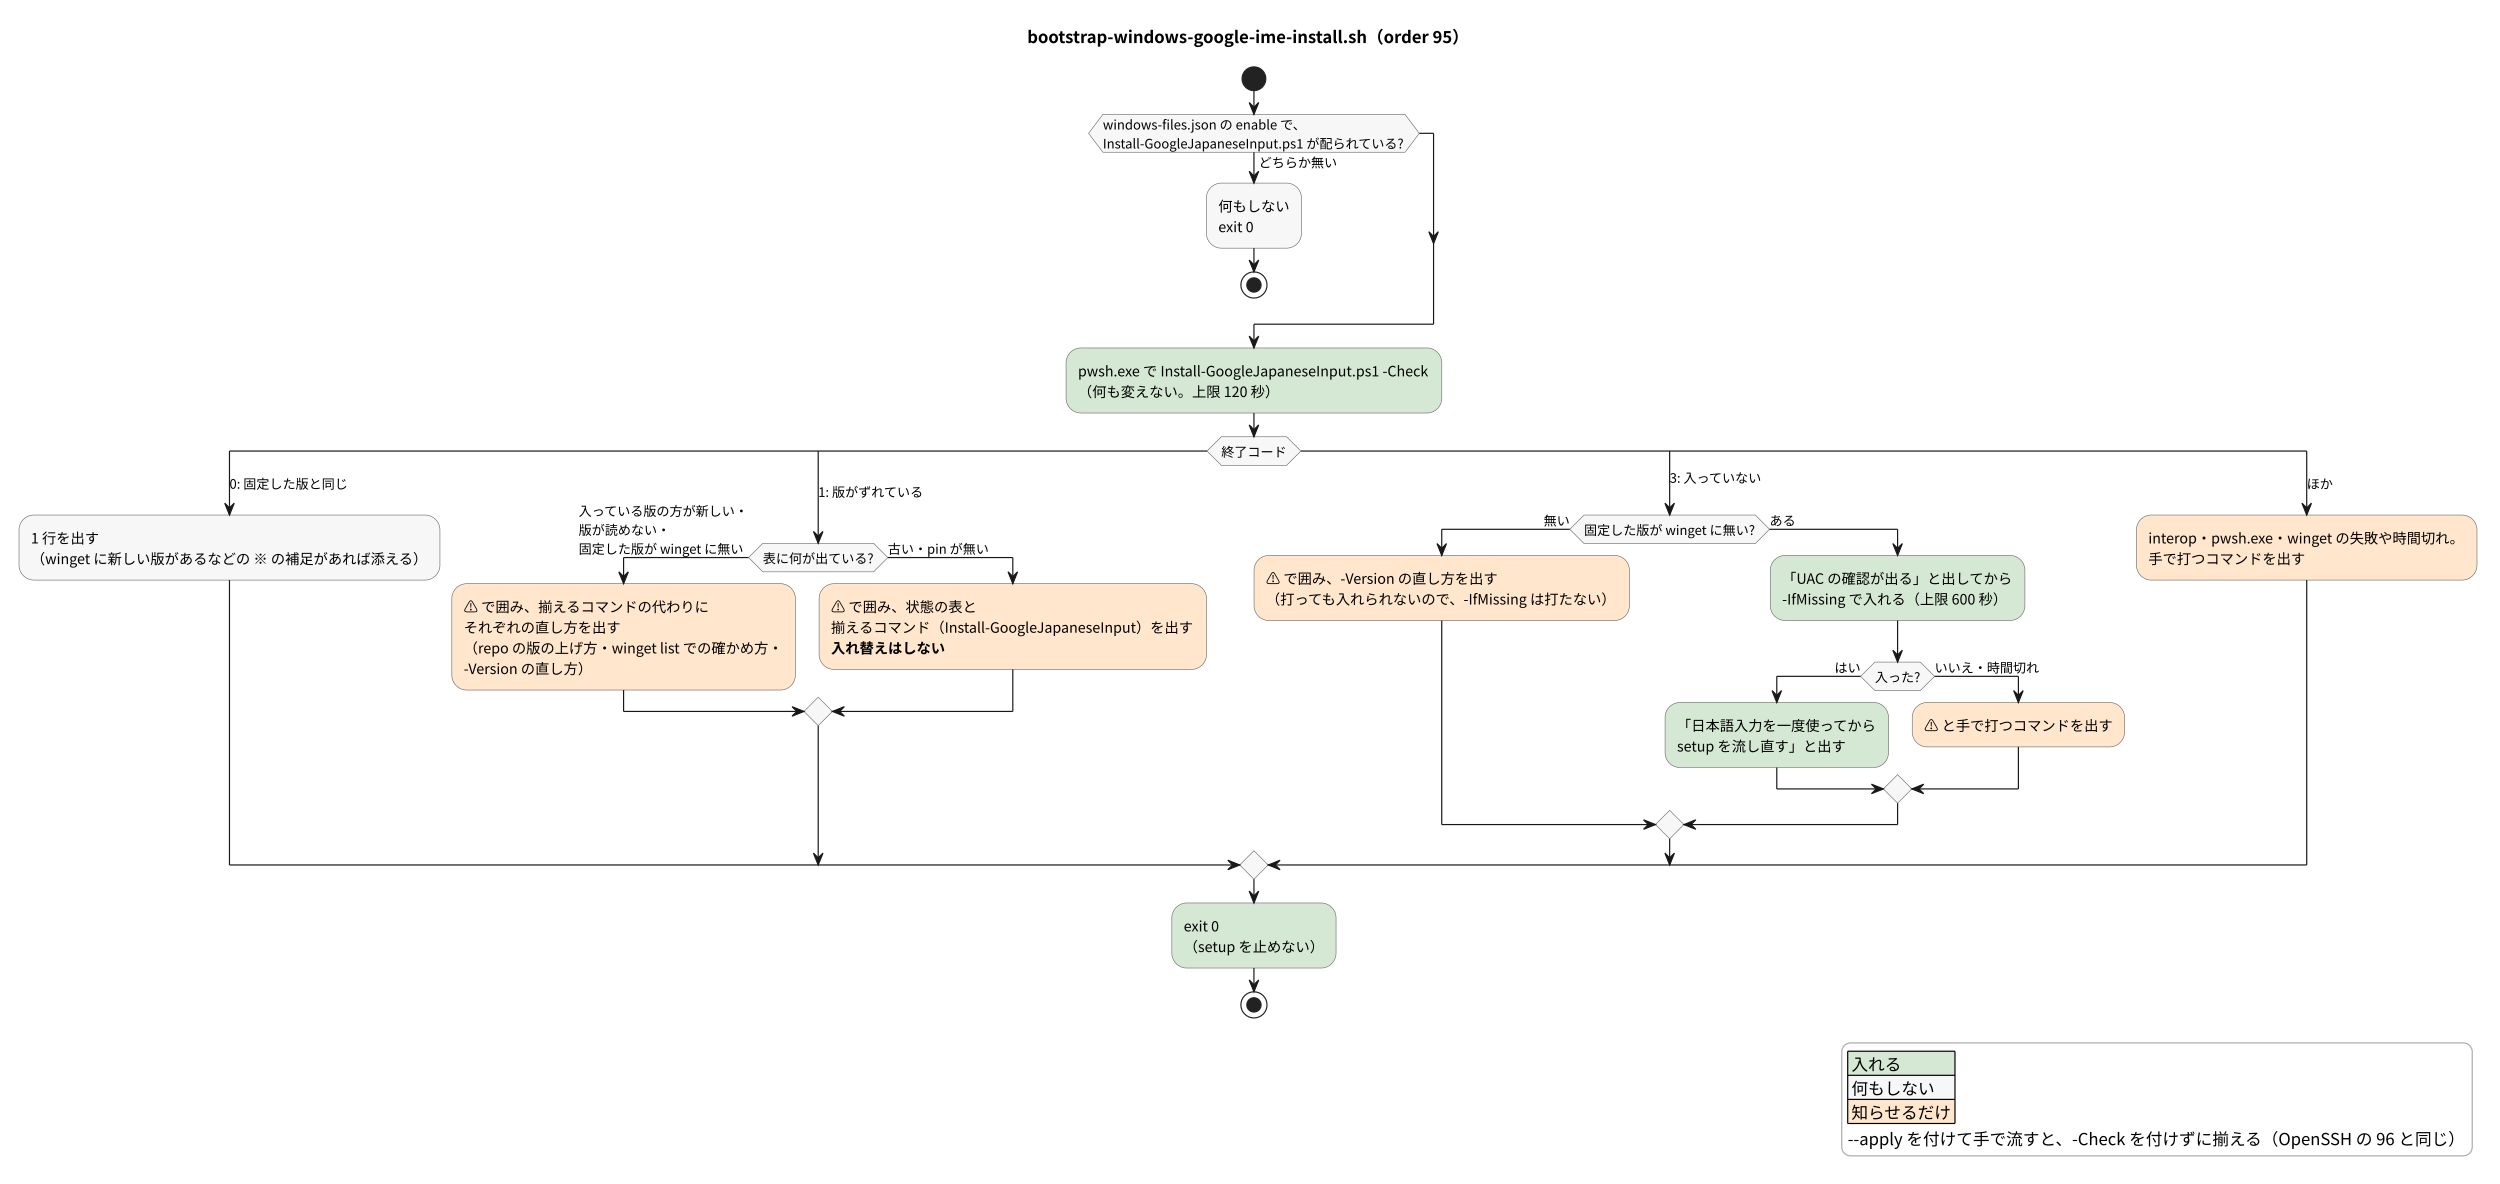
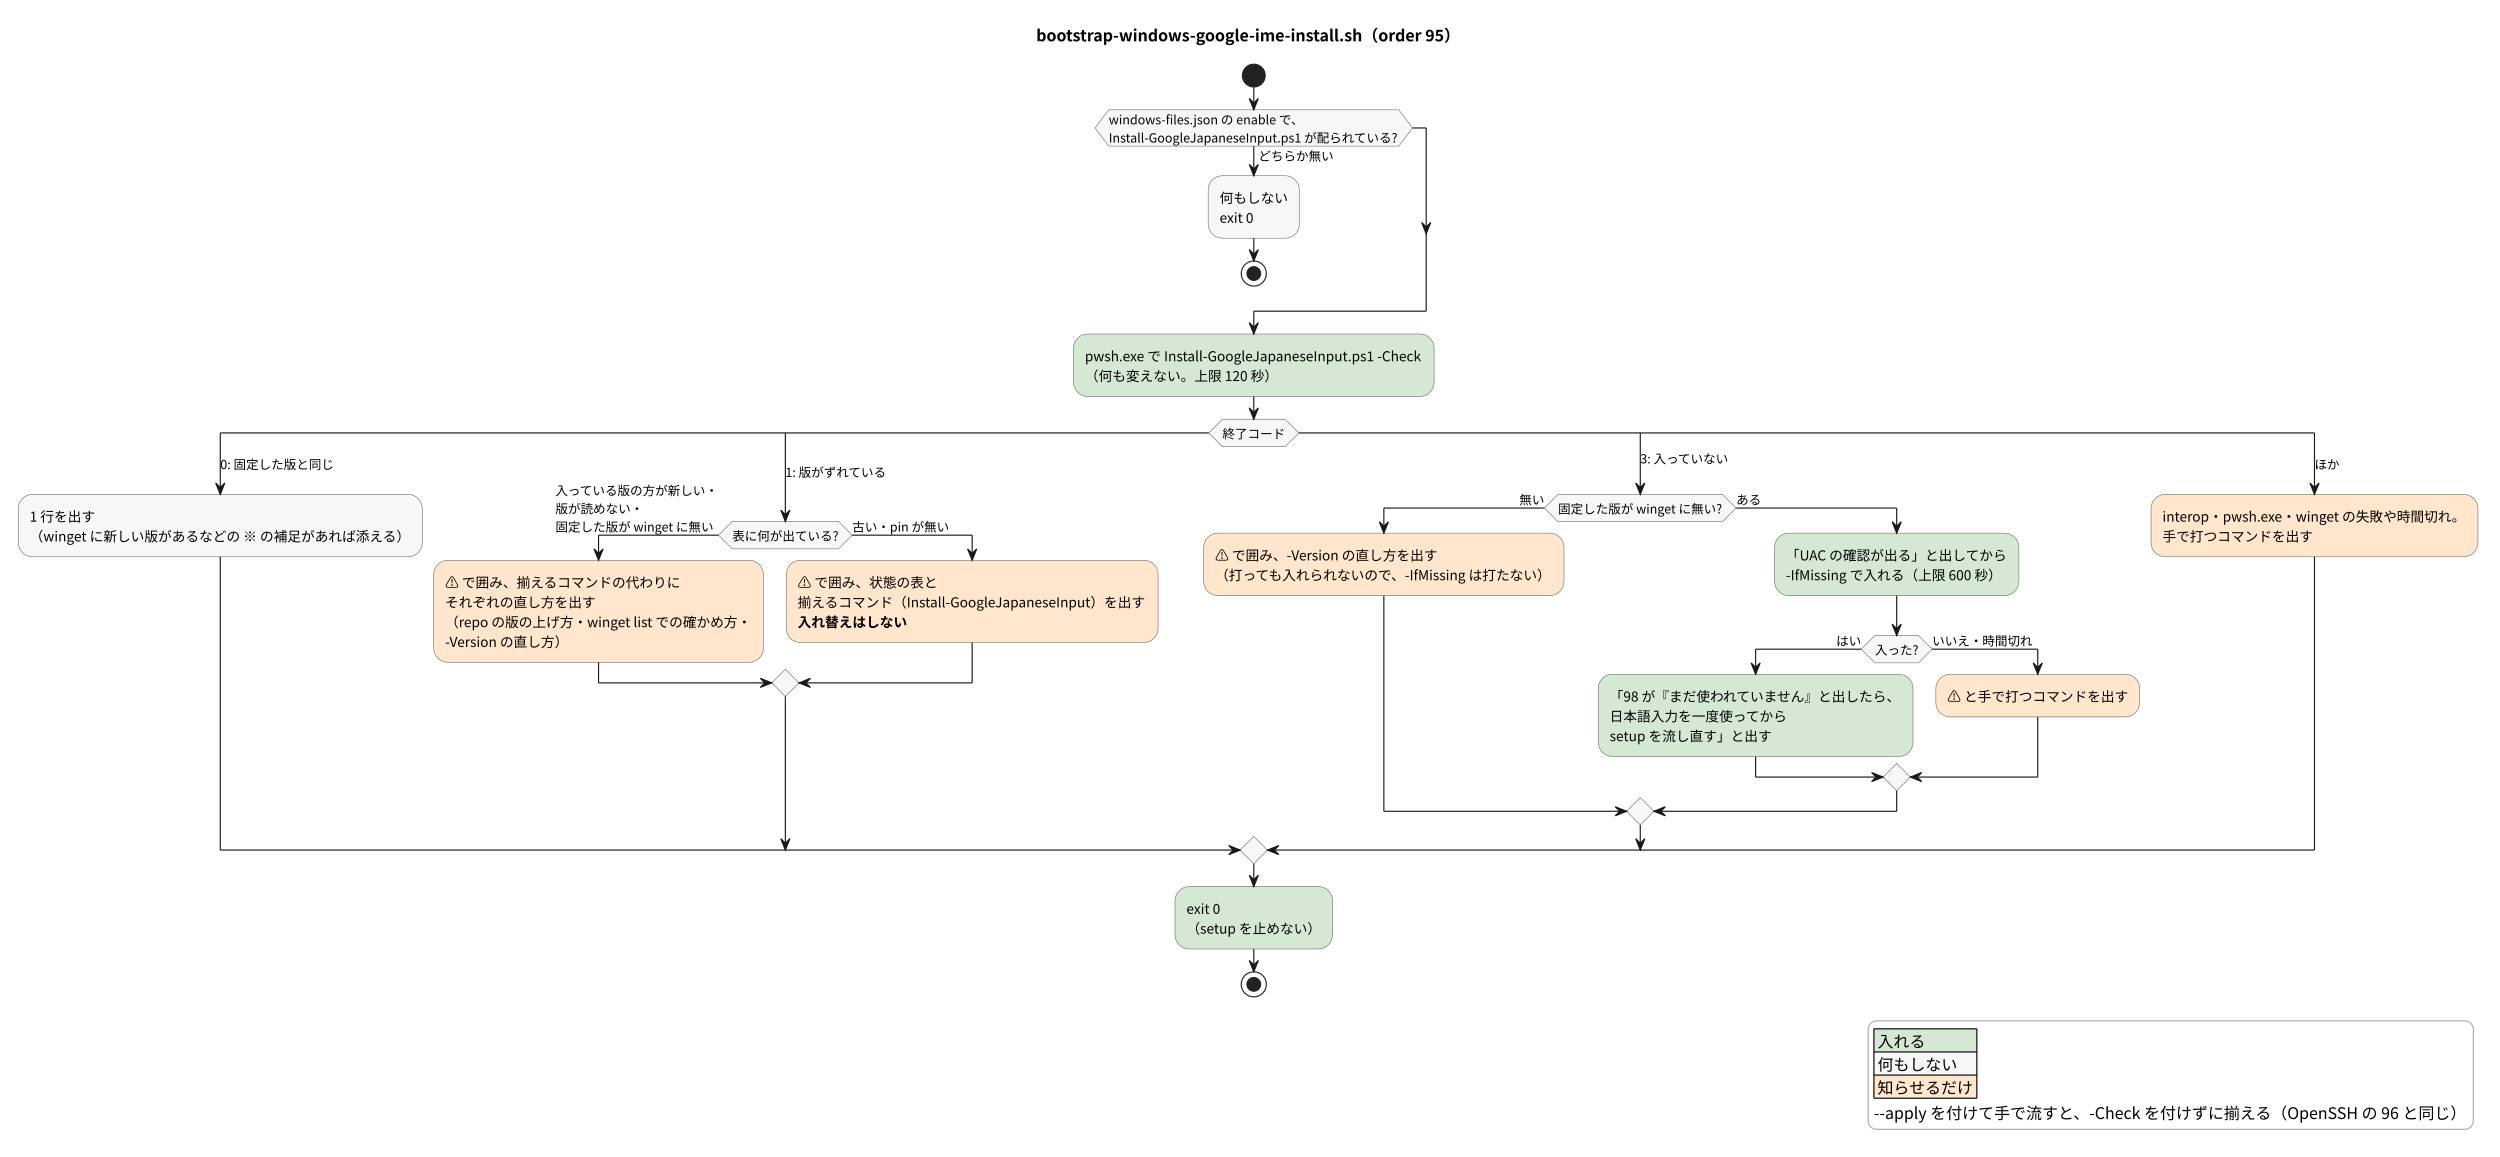
- <svg xmlns="http://www.w3.org/2000/svg" contentStyleType="text/css" data-diagram-type="ACTIVITY" height="996px" preserveAspectRatio="none" style="width:2104px;height:996px;background:#FFFFFF;" version="1.1" viewBox="0 0 2104 996" width="2104px" zoomAndPan="magnify">
+ <svg xmlns="http://www.w3.org/2000/svg" contentStyleType="text/css" data-diagram-type="ACTIVITY" height="1014px" preserveAspectRatio="none" style="width:2192px;height:1014px;background:#FFFFFF;" version="1.1" viewBox="0 0 2192 1014" width="2192px" zoomAndPan="magnify">
  <defs />
  <g>
    <g class="title" data-source-line="17">
-       <text fill="#000000" font-family="'Noto Sans CJK JP'" font-size="14" font-weight="700" lengthAdjust="spacing" textLength="373.56" x="864.536" y="36.24">bootstrap-windows-google-ime-install.sh（order 95）</text>
+       <text fill="#000000" font-family="'Noto Sans CJK JP'" font-size="14" font-weight="700" lengthAdjust="spacing" textLength="373.56" x="908.541" y="36.24">bootstrap-windows-google-ime-install.sh（order 95）</text>
    </g>
-     <ellipse cx="1055.317" cy="66.272" fill="#222222" rx="10" ry="10" style="stroke:#222222;stroke-width:1;" />
-     <rect fill="#F7F7F7" height="54.752" rx="12.5" ry="12.5" style="stroke:#666666;stroke-width:0.5;" width="80.001" x="1015.317" y="154.092" />
-     <text fill="#000000" font-family="'Noto Sans CJK JP'" font-size="12" lengthAdjust="spacing" textLength="60.001" x="1025.316" y="178.012">何もしない</text>
-     <text fill="#000000" font-family="'Noto Sans CJK JP'" font-size="12" lengthAdjust="spacing" textLength="29.796" x="1025.316" y="195.388">exit 0</text>
-     <ellipse cx="1055.317" cy="239.844" fill="none" rx="11" ry="11" style="stroke:#222222;stroke-width:1;" />
-     <ellipse cx="1055.317" cy="239.844" fill="#222222" rx="6" ry="6" style="stroke:#222222;stroke-width:1;" />
-     <polygon fill="#F7F7F7" points="928.147,96.272,1182.487,96.272,1194.487,112.2,1182.487,128.128,928.147,128.128,916.147,112.2,928.147,96.272" style="stroke:#666666;stroke-width:0.5;" />
-     <text fill="#000000" font-family="'Noto Sans CJK JP'" font-size="11" lengthAdjust="spacing" textLength="65.999" x="1059.317" y="140.888">どちらか無い</text>
-     <text fill="#000000" font-family="'Noto Sans CJK JP'" font-size="11" lengthAdjust="spacing" textLength="170.807" x="928.147" y="109.032">windows-files.json の enable で、</text>
-     <text fill="#000000" font-family="'Noto Sans CJK JP'" font-size="11" lengthAdjust="spacing" textLength="254.34" x="928.147" y="124.96">Install-GoogleJapaneseInput.ps1 が配られている?</text>
-     <rect fill="#D5E8D4" height="54.752" rx="12.5" ry="12.5" style="stroke:#666666;stroke-width:0.5;" width="316.222" x="897.206" y="292.844" />
-     <text fill="#000000" font-family="'Noto Sans CJK JP'" font-size="12" lengthAdjust="spacing" textLength="296.222" x="907.206" y="316.764">pwsh.exe で Install-GoogleJapaneseInput.ps1 -Check</text>
-     <text fill="#000000" font-family="'Noto Sans CJK JP'" font-size="12" lengthAdjust="spacing" textLength="169.357" x="907.206" y="334.14">（何も変えない。上限 120 秒）</text>
-     <polygon fill="#F7F7F7" points="1027.817,367.596,1082.816,367.596,1094.816,379.596,1082.816,391.596,1027.817,391.596,1015.817,379.596,1027.817,367.596" style="stroke:#666666;stroke-width:0.5;" />
-     <text fill="#000000" font-family="'Noto Sans CJK JP'" font-size="11" lengthAdjust="spacing" textLength="55" x="1027.817" y="384.392">終了コード</text>
+     <ellipse cx="1099.321" cy="66.272" fill="#222222" rx="10" ry="10" style="stroke:#222222;stroke-width:1;" />
+     <rect fill="#F7F7F7" height="54.752" rx="12.5" ry="12.5" style="stroke:#666666;stroke-width:0.5;" width="80.001" x="1059.321" y="154.092" />
+     <text fill="#000000" font-family="'Noto Sans CJK JP'" font-size="12" lengthAdjust="spacing" textLength="60.001" x="1069.321" y="178.012">何もしない</text>
+     <text fill="#000000" font-family="'Noto Sans CJK JP'" font-size="12" lengthAdjust="spacing" textLength="29.796" x="1069.321" y="195.388">exit 0</text>
+     <ellipse cx="1099.321" cy="239.844" fill="none" rx="11" ry="11" style="stroke:#222222;stroke-width:1;" />
+     <ellipse cx="1099.321" cy="239.844" fill="#222222" rx="6" ry="6" style="stroke:#222222;stroke-width:1;" />
+     <polygon fill="#F7F7F7" points="972.151,96.272,1226.491,96.272,1238.491,112.2,1226.491,128.128,972.151,128.128,960.151,112.2,972.151,96.272" style="stroke:#666666;stroke-width:0.5;" />
+     <text fill="#000000" font-family="'Noto Sans CJK JP'" font-size="11" lengthAdjust="spacing" textLength="65.999" x="1103.321" y="140.888">どちらか無い</text>
+     <text fill="#000000" font-family="'Noto Sans CJK JP'" font-size="11" lengthAdjust="spacing" textLength="170.807" x="972.151" y="109.032">windows-files.json の enable で、</text>
+     <text fill="#000000" font-family="'Noto Sans CJK JP'" font-size="11" lengthAdjust="spacing" textLength="254.34" x="972.151" y="124.96">Install-GoogleJapaneseInput.ps1 が配られている?</text>
+     <rect fill="#D5E8D4" height="54.752" rx="12.5" ry="12.5" style="stroke:#666666;stroke-width:0.5;" width="316.222" x="941.21" y="292.844" />
+     <text fill="#000000" font-family="'Noto Sans CJK JP'" font-size="12" lengthAdjust="spacing" textLength="296.222" x="951.21" y="316.764">pwsh.exe で Install-GoogleJapaneseInput.ps1 -Check</text>
+     <text fill="#000000" font-family="'Noto Sans CJK JP'" font-size="12" lengthAdjust="spacing" textLength="169.357" x="951.21" y="334.14">（何も変えない。上限 120 秒）</text>
+     <polygon fill="#F7F7F7" points="1071.821,367.596,1126.821,367.596,1138.821,379.596,1126.821,391.596,1071.821,391.596,1059.821,379.596,1071.821,367.596" style="stroke:#666666;stroke-width:0.5;" />
+     <text fill="#000000" font-family="'Noto Sans CJK JP'" font-size="11" lengthAdjust="spacing" textLength="55" x="1071.821" y="384.392">終了コード</text>
    <rect fill="#F7F7F7" height="54.752" rx="12.5" ry="12.5" style="stroke:#666666;stroke-width:0.5;" width="354.25" x="16" y="433.452" />
    <text fill="#000000" font-family="'Noto Sans CJK JP'" font-size="12" lengthAdjust="spacing" textLength="57.348" x="26" y="457.372">1 行を出す</text>
    <text fill="#000000" font-family="'Noto Sans CJK JP'" font-size="12" lengthAdjust="spacing" textLength="334.25" x="26" y="474.748">（winget に新しい版があるなどの ※ の補足があれば添える）</text>
    <polygon fill="#F7F7F7" points="641.989,457.236,735.202,457.236,747.202,469.236,735.202,481.236,641.989,481.236,629.989,469.236,641.989,457.236" style="stroke:#666666;stroke-width:0.5;" />
    <text fill="#000000" font-family="'Noto Sans CJK JP'" font-size="11" lengthAdjust="spacing" textLength="93.213" x="641.989" y="474.031">表に何が出ている?</text>
    <text fill="#000000" font-family="'Noto Sans CJK JP'" font-size="11" lengthAdjust="spacing" textLength="142.999" x="486.99" y="434.212">入っている版の方が新しい・</text>
    <text fill="#000000" font-family="'Noto Sans CJK JP'" font-size="11" lengthAdjust="spacing" textLength="76.999" x="486.99" y="450.14">版が読めない・</text>
    <text fill="#000000" font-family="'Noto Sans CJK JP'" font-size="11" lengthAdjust="spacing" textLength="138.929" x="486.99" y="466.067">固定した版が winget に無い</text>
    <text fill="#000000" font-family="'Noto Sans CJK JP'" font-size="11" lengthAdjust="spacing" textLength="85.018" x="747.202" y="466.067">古い・pin が無い</text>
    <rect fill="#FFE6CC" height="89.504" rx="12.5" ry="12.5" style="stroke:#666666;stroke-width:0.5;" width="289.114" x="380.25" y="491.236" />
    <text fill="#000000" font-family="'Noto Sans CJK JP'" font-size="12" lengthAdjust="spacing" textLength="206.69" x="390.25" y="515.156">⚠ で囲み、揃えるコマンドの代わりに</text>
    <text fill="#000000" font-family="'Noto Sans CJK JP'" font-size="12" lengthAdjust="spacing" textLength="132.001" x="390.25" y="532.532">それぞれの直し方を出す</text>
    <text fill="#000000" font-family="'Noto Sans CJK JP'" font-size="12" lengthAdjust="spacing" textLength="269.114" x="390.25" y="549.908">（repo の版の上げ方・winget list での確かめ方・</text>
    <text fill="#000000" font-family="'Noto Sans CJK JP'" font-size="12" lengthAdjust="spacing" textLength="108.565" x="390.25" y="567.284">-Version の直し方）</text>
    <rect fill="#FFE6CC" height="72.128" rx="12.5" ry="12.5" style="stroke:#666666;stroke-width:0.5;" width="326.038" x="689.365" y="491.236" />
    <text fill="#000000" font-family="'Noto Sans CJK JP'" font-size="12" lengthAdjust="spacing" textLength="122.689" x="699.365" y="515.156">⚠ で囲み、状態の表と</text>
    <text fill="#000000" font-family="'Noto Sans CJK JP'" font-size="12" lengthAdjust="spacing" textLength="306.038" x="699.365" y="532.532">揃えるコマンド（Install-GoogleJapaneseInput）を出す</text>
    <text fill="#000000" font-family="'Noto Sans CJK JP'" font-size="12" font-weight="700" lengthAdjust="spacing" textLength="96.001" x="699.365" y="549.908">入れ替えはしない</text>
    <polygon fill="#F7F7F7" points="688.596,586.74,700.596,598.74,688.596,610.74,676.596,598.74,688.596,586.74" style="stroke:#666666;stroke-width:0.5;" />
-     <polygon fill="#F7F7F7" points="1333.119,433.452,1477.262,433.452,1489.262,445.452,1477.262,457.452,1333.119,457.452,1321.119,445.452,1333.119,433.452" style="stroke:#666666;stroke-width:0.5;" />
-     <text fill="#000000" font-family="'Noto Sans CJK JP'" font-size="11" lengthAdjust="spacing" textLength="144.143" x="1333.119" y="450.248">固定した版が winget に無い?</text>
-     <text fill="#000000" font-family="'Noto Sans CJK JP'" font-size="11" lengthAdjust="spacing" textLength="22" x="1299.119" y="442.284">無い</text>
-     <text fill="#000000" font-family="'Noto Sans CJK JP'" font-size="11" lengthAdjust="spacing" textLength="22" x="1489.262" y="442.284">ある</text>
+     <polygon fill="#F7F7F7" points="1366.122,433.452,1510.265,433.452,1522.265,445.452,1510.265,457.452,1366.122,457.452,1354.122,445.452,1366.122,433.452" style="stroke:#666666;stroke-width:0.5;" />
+     <text fill="#000000" font-family="'Noto Sans CJK JP'" font-size="11" lengthAdjust="spacing" textLength="144.143" x="1366.122" y="450.248">固定した版が winget に無い?</text>
+     <text fill="#000000" font-family="'Noto Sans CJK JP'" font-size="11" lengthAdjust="spacing" textLength="22" x="1332.122" y="442.284">無い</text>
+     <text fill="#000000" font-family="'Noto Sans CJK JP'" font-size="11" lengthAdjust="spacing" textLength="22" x="1522.265" y="442.284">ある</text>
    <rect fill="#FFE6CC" height="54.752" rx="12.5" ry="12.5" style="stroke:#666666;stroke-width:0.5;" width="315.934" x="1055.403" y="467.452" />
    <text fill="#000000" font-family="'Noto Sans CJK JP'" font-size="12" lengthAdjust="spacing" textLength="195.254" x="1065.403" y="491.372">⚠ で囲み、-Version の直し方を出す</text>
    <text fill="#000000" font-family="'Noto Sans CJK JP'" font-size="12" lengthAdjust="spacing" textLength="295.934" x="1065.403" y="508.748">（打っても入れられないので、-IfMissing は打たない）</text>
-     <rect fill="#D5E8D4" height="54.752" rx="12.5" ry="12.5" style="stroke:#666666;stroke-width:0.5;" width="214.293" x="1489.863" y="467.452" />
-     <text fill="#000000" font-family="'Noto Sans CJK JP'" font-size="12" lengthAdjust="spacing" textLength="194.293" x="1499.863" y="491.372">「UAC の確認が出る」と出してから</text>
-     <text fill="#000000" font-family="'Noto Sans CJK JP'" font-size="12" lengthAdjust="spacing" textLength="189.289" x="1499.863" y="508.748">-IfMissing で入れる（上限 600 秒）</text>
-     <polygon fill="#F7F7F7" points="1577.903,557.204,1616.117,557.204,1628.117,569.204,1616.117,581.204,1577.903,581.204,1565.903,569.204,1577.903,557.204" style="stroke:#666666;stroke-width:0.5;" />
-     <text fill="#000000" font-family="'Noto Sans CJK JP'" font-size="11" lengthAdjust="spacing" textLength="38.214" x="1577.903" y="574">入った?</text>
-     <text fill="#000000" font-family="'Noto Sans CJK JP'" font-size="11" lengthAdjust="spacing" textLength="22" x="1543.903" y="566.036">はい</text>
-     <text fill="#000000" font-family="'Noto Sans CJK JP'" font-size="11" lengthAdjust="spacing" textLength="87.999" x="1628.117" y="566.036">いいえ・時間切れ</text>
-     <rect fill="#D5E8D4" height="54.752" rx="12.5" ry="12.5" style="stroke:#666666;stroke-width:0.5;" width="188.001" x="1401.337" y="591.204" />
-     <text fill="#000000" font-family="'Noto Sans CJK JP'" font-size="12" lengthAdjust="spacing" textLength="168.001" x="1411.337" y="615.124">「日本語入力を一度使ってから</text>
-     <text fill="#000000" font-family="'Noto Sans CJK JP'" font-size="12" lengthAdjust="spacing" textLength="142.201" x="1411.337" y="632.5">setup を流し直す」と出す</text>
-     <rect fill="#FFE6CC" height="37.376" rx="12.5" ry="12.5" style="stroke:#666666;stroke-width:0.5;" width="178.689" x="1609.338" y="591.204" />
-     <text fill="#000000" font-family="'Noto Sans CJK JP'" font-size="12" lengthAdjust="spacing" textLength="158.689" x="1619.338" y="615.124">⚠ と手で打つコマンドを出す</text>
-     <polygon fill="#F7F7F7" points="1597.01,651.956,1609.01,663.956,1597.01,675.956,1585.01,663.956,1597.01,651.956" style="stroke:#666666;stroke-width:0.5;" />
-     <polygon fill="#F7F7F7" points="1405.19,681.956,1417.19,693.956,1405.19,705.956,1393.19,693.956,1405.19,681.956" style="stroke:#666666;stroke-width:0.5;" />
-     <rect fill="#FFE6CC" height="54.752" rx="12.5" ry="12.5" style="stroke:#666666;stroke-width:0.5;" width="286.606" x="1798.027" y="433.452" />
-     <text fill="#000000" font-family="'Noto Sans CJK JP'" font-size="12" lengthAdjust="spacing" textLength="266.606" x="1808.027" y="457.372">interop・pwsh.exe・winget の失敗や時間切れ。</text>
-     <text fill="#000000" font-family="'Noto Sans CJK JP'" font-size="12" lengthAdjust="spacing" textLength="132.001" x="1808.027" y="474.748">手で打つコマンドを出す</text>
-     <polygon fill="#F7F7F7" points="1055.317,715.956,1055.317,715.956,1067.317,727.956,1055.317,739.956,1055.317,739.956,1043.317,727.956,1055.317,715.956" style="stroke:#666666;stroke-width:0.5;" />
-     <rect fill="#D5E8D4" height="54.752" rx="12.5" ry="12.5" style="stroke:#666666;stroke-width:0.5;" width="138.201" x="986.216" y="759.956" />
-     <text fill="#000000" font-family="'Noto Sans CJK JP'" font-size="12" lengthAdjust="spacing" textLength="29.796" x="996.216" y="783.876">exit 0</text>
-     <text fill="#000000" font-family="'Noto Sans CJK JP'" font-size="12" lengthAdjust="spacing" textLength="118.201" x="996.216" y="801.253">（setup を止めない）</text>
-     <ellipse cx="1055.317" cy="845.709" fill="none" rx="11" ry="11" style="stroke:#222222;stroke-width:1;" />
-     <ellipse cx="1055.317" cy="845.709" fill="#222222" rx="6" ry="6" style="stroke:#222222;stroke-width:1;" />
-     <line style="stroke:#181818;stroke-width:1;" x1="1055.317" x2="1055.317" y1="208.844" y2="228.844" />
-     <polygon fill="#181818" points="1051.317,218.844,1055.317,228.844,1059.317,218.844,1055.317,222.844" style="stroke:#181818;stroke-width:1;" />
-     <line style="stroke:#181818;stroke-width:1;" x1="1055.317" x2="1055.317" y1="128.128" y2="154.092" />
-     <polygon fill="#181818" points="1051.317,144.092,1055.317,154.092,1059.317,144.092,1055.317,148.092" style="stroke:#181818;stroke-width:1;" />
-     <line style="stroke:#181818;stroke-width:1;" x1="1194.487" x2="1206.487" y1="112.2" y2="112.2" />
-     <polygon fill="#181818" points="1202.487,195.004,1206.487,205.004,1210.487,195.004,1206.487,199.004" style="stroke:#181818;stroke-width:1;" />
-     <line style="stroke:#181818;stroke-width:1;" x1="1206.487" x2="1206.487" y1="112.2" y2="272.844" />
-     <line style="stroke:#181818;stroke-width:1;" x1="1206.487" x2="1055.317" y1="272.844" y2="272.844" />
-     <line style="stroke:#181818;stroke-width:1;" x1="1055.317" x2="1055.317" y1="272.844" y2="292.844" />
-     <polygon fill="#181818" points="1051.317,282.844,1055.317,292.844,1059.317,282.844,1055.317,286.844" style="stroke:#181818;stroke-width:1;" />
-     <line style="stroke:#181818;stroke-width:1;" x1="1055.317" x2="1055.317" y1="76.272" y2="96.272" />
-     <polygon fill="#181818" points="1051.317,86.272,1055.317,96.272,1059.317,86.272,1055.317,90.272" style="stroke:#181818;stroke-width:1;" />
+     <rect fill="#D5E8D4" height="54.752" rx="12.5" ry="12.5" style="stroke:#666666;stroke-width:0.5;" width="214.293" x="1555.87" y="467.452" />
+     <text fill="#000000" font-family="'Noto Sans CJK JP'" font-size="12" lengthAdjust="spacing" textLength="194.293" x="1565.87" y="491.372">「UAC の確認が出る」と出してから</text>
+     <text fill="#000000" font-family="'Noto Sans CJK JP'" font-size="12" lengthAdjust="spacing" textLength="189.289" x="1565.87" y="508.748">-IfMissing で入れる（上限 600 秒）</text>
+     <polygon fill="#F7F7F7" points="1643.91,557.204,1682.124,557.204,1694.124,569.204,1682.124,581.204,1643.91,581.204,1631.91,569.204,1643.91,557.204" style="stroke:#666666;stroke-width:0.5;" />
+     <text fill="#000000" font-family="'Noto Sans CJK JP'" font-size="11" lengthAdjust="spacing" textLength="38.214" x="1643.91" y="574">入った?</text>
+     <text fill="#000000" font-family="'Noto Sans CJK JP'" font-size="11" lengthAdjust="spacing" textLength="22" x="1609.91" y="566.036">はい</text>
+     <text fill="#000000" font-family="'Noto Sans CJK JP'" font-size="11" lengthAdjust="spacing" textLength="87.999" x="1694.124" y="566.036">いいえ・時間切れ</text>
+     <rect fill="#D5E8D4" height="72.128" rx="12.5" ry="12.5" style="stroke:#666666;stroke-width:0.5;" width="276.01" x="1401.337" y="591.204" />
+     <text fill="#000000" font-family="'Noto Sans CJK JP'" font-size="12" lengthAdjust="spacing" textLength="256.01" x="1411.337" y="615.124">「98 が『まだ使われていません』と出したら、</text>
+     <text fill="#000000" font-family="'Noto Sans CJK JP'" font-size="12" lengthAdjust="spacing" textLength="156.001" x="1411.337" y="632.5">日本語入力を一度使ってから</text>
+     <text fill="#000000" font-family="'Noto Sans CJK JP'" font-size="12" lengthAdjust="spacing" textLength="142.201" x="1411.337" y="649.876">setup を流し直す」と出す</text>
+     <rect fill="#FFE6CC" height="37.376" rx="12.5" ry="12.5" style="stroke:#666666;stroke-width:0.5;" width="178.689" x="1697.347" y="591.204" />
+     <text fill="#000000" font-family="'Noto Sans CJK JP'" font-size="12" lengthAdjust="spacing" textLength="158.689" x="1707.347" y="615.124">⚠ と手で打つコマンドを出す</text>
+     <polygon fill="#F7F7F7" points="1663.017,669.332,1675.017,681.332,1663.017,693.332,1651.017,681.332,1663.017,669.332" style="stroke:#666666;stroke-width:0.5;" />
+     <polygon fill="#F7F7F7" points="1438.193,699.332,1450.193,711.332,1438.193,723.332,1426.193,711.332,1438.193,699.332" style="stroke:#666666;stroke-width:0.5;" />
+     <rect fill="#FFE6CC" height="54.752" rx="12.5" ry="12.5" style="stroke:#666666;stroke-width:0.5;" width="286.606" x="1886.036" y="433.452" />
+     <text fill="#000000" font-family="'Noto Sans CJK JP'" font-size="12" lengthAdjust="spacing" textLength="266.606" x="1896.036" y="457.372">interop・pwsh.exe・winget の失敗や時間切れ。</text>
+     <text fill="#000000" font-family="'Noto Sans CJK JP'" font-size="12" lengthAdjust="spacing" textLength="132.001" x="1896.036" y="474.748">手で打つコマンドを出す</text>
+     <polygon fill="#F7F7F7" points="1099.321,733.332,1099.321,733.332,1111.321,745.332,1099.321,757.332,1099.321,757.332,1087.321,745.332,1099.321,733.332" style="stroke:#666666;stroke-width:0.5;" />
+     <rect fill="#D5E8D4" height="54.752" rx="12.5" ry="12.5" style="stroke:#666666;stroke-width:0.5;" width="138.201" x="1030.221" y="777.332" />
+     <text fill="#000000" font-family="'Noto Sans CJK JP'" font-size="12" lengthAdjust="spacing" textLength="29.796" x="1040.221" y="801.253">exit 0</text>
+     <text fill="#000000" font-family="'Noto Sans CJK JP'" font-size="12" lengthAdjust="spacing" textLength="118.201" x="1040.221" y="818.629">（setup を止めない）</text>
+     <ellipse cx="1099.321" cy="863.085" fill="none" rx="11" ry="11" style="stroke:#222222;stroke-width:1;" />
+     <ellipse cx="1099.321" cy="863.085" fill="#222222" rx="6" ry="6" style="stroke:#222222;stroke-width:1;" />
+     <line style="stroke:#181818;stroke-width:1;" x1="1099.321" x2="1099.321" y1="208.844" y2="228.844" />
+     <polygon fill="#181818" points="1095.321,218.844,1099.321,228.844,1103.321,218.844,1099.321,222.844" style="stroke:#181818;stroke-width:1;" />
+     <line style="stroke:#181818;stroke-width:1;" x1="1099.321" x2="1099.321" y1="128.128" y2="154.092" />
+     <polygon fill="#181818" points="1095.321,144.092,1099.321,154.092,1103.321,144.092,1099.321,148.092" style="stroke:#181818;stroke-width:1;" />
+     <line style="stroke:#181818;stroke-width:1;" x1="1238.491" x2="1250.491" y1="112.2" y2="112.2" />
+     <polygon fill="#181818" points="1246.491,195.004,1250.491,205.004,1254.491,195.004,1250.491,199.004" style="stroke:#181818;stroke-width:1;" />
+     <line style="stroke:#181818;stroke-width:1;" x1="1250.491" x2="1250.491" y1="112.2" y2="272.844" />
+     <line style="stroke:#181818;stroke-width:1;" x1="1250.491" x2="1099.321" y1="272.844" y2="272.844" />
+     <line style="stroke:#181818;stroke-width:1;" x1="1099.321" x2="1099.321" y1="272.844" y2="292.844" />
+     <polygon fill="#181818" points="1095.321,282.844,1099.321,292.844,1103.321,282.844,1099.321,286.844" style="stroke:#181818;stroke-width:1;" />
+     <line style="stroke:#181818;stroke-width:1;" x1="1099.321" x2="1099.321" y1="76.272" y2="96.272" />
+     <polygon fill="#181818" points="1095.321,86.272,1099.321,96.272,1103.321,86.272,1099.321,90.272" style="stroke:#181818;stroke-width:1;" />
    <line style="stroke:#181818;stroke-width:1;" x1="629.989" x2="524.808" y1="469.236" y2="469.236" />
    <line style="stroke:#181818;stroke-width:1;" x1="524.808" x2="524.808" y1="469.236" y2="491.236" />
    <polygon fill="#181818" points="520.808,481.236,524.808,491.236,528.808,481.236,524.808,485.236" style="stroke:#181818;stroke-width:1;" />
    <line style="stroke:#181818;stroke-width:1;" x1="747.202" x2="852.384" y1="469.236" y2="469.236" />
    <line style="stroke:#181818;stroke-width:1;" x1="852.384" x2="852.384" y1="469.236" y2="491.236" />
    <polygon fill="#181818" points="848.384,481.236,852.384,491.236,856.384,481.236,852.384,485.236" style="stroke:#181818;stroke-width:1;" />
    <line style="stroke:#181818;stroke-width:1;" x1="524.808" x2="524.808" y1="580.74" y2="598.74" />
    <line style="stroke:#181818;stroke-width:1;" x1="524.808" x2="676.596" y1="598.74" y2="598.74" />
    <polygon fill="#181818" points="666.596,594.74,676.596,598.74,666.596,602.74,670.596,598.74" style="stroke:#181818;stroke-width:1;" />
    <line style="stroke:#181818;stroke-width:1;" x1="852.384" x2="852.384" y1="563.364" y2="598.74" />
    <line style="stroke:#181818;stroke-width:1;" x1="852.384" x2="700.596" y1="598.74" y2="598.74" />
    <polygon fill="#181818" points="710.596,594.74,700.596,598.74,710.596,602.74,706.596,598.74" style="stroke:#181818;stroke-width:1;" />
-     <line style="stroke:#181818;stroke-width:1;" x1="1565.903" x2="1495.338" y1="569.204" y2="569.204" />
-     <line style="stroke:#181818;stroke-width:1;" x1="1495.338" x2="1495.338" y1="569.204" y2="591.204" />
-     <polygon fill="#181818" points="1491.338,581.204,1495.338,591.204,1499.338,581.204,1495.338,585.204" style="stroke:#181818;stroke-width:1;" />
-     <line style="stroke:#181818;stroke-width:1;" x1="1628.117" x2="1698.683" y1="569.204" y2="569.204" />
-     <line style="stroke:#181818;stroke-width:1;" x1="1698.683" x2="1698.683" y1="569.204" y2="591.204" />
-     <polygon fill="#181818" points="1694.683,581.204,1698.683,591.204,1702.683,581.204,1698.683,585.204" style="stroke:#181818;stroke-width:1;" />
-     <line style="stroke:#181818;stroke-width:1;" x1="1495.338" x2="1495.338" y1="645.956" y2="663.956" />
-     <line style="stroke:#181818;stroke-width:1;" x1="1495.338" x2="1585.01" y1="663.956" y2="663.956" />
-     <polygon fill="#181818" points="1575.01,659.956,1585.01,663.956,1575.01,667.956,1579.01,663.956" style="stroke:#181818;stroke-width:1;" />
-     <line style="stroke:#181818;stroke-width:1;" x1="1698.683" x2="1698.683" y1="628.58" y2="663.956" />
-     <line style="stroke:#181818;stroke-width:1;" x1="1698.683" x2="1609.01" y1="663.956" y2="663.956" />
-     <polygon fill="#181818" points="1619.01,659.956,1609.01,663.956,1619.01,667.956,1615.01,663.956" style="stroke:#181818;stroke-width:1;" />
-     <line style="stroke:#181818;stroke-width:1;" x1="1597.01" x2="1597.01" y1="522.204" y2="557.204" />
-     <polygon fill="#181818" points="1593.01,547.204,1597.01,557.204,1601.01,547.204,1597.01,551.204" style="stroke:#181818;stroke-width:1;" />
-     <line style="stroke:#181818;stroke-width:1;" x1="1321.119" x2="1213.37" y1="445.452" y2="445.452" />
+     <line style="stroke:#181818;stroke-width:1;" x1="1631.91" x2="1539.342" y1="569.204" y2="569.204" />
+     <line style="stroke:#181818;stroke-width:1;" x1="1539.342" x2="1539.342" y1="569.204" y2="591.204" />
+     <polygon fill="#181818" points="1535.342,581.204,1539.342,591.204,1543.342,581.204,1539.342,585.204" style="stroke:#181818;stroke-width:1;" />
+     <line style="stroke:#181818;stroke-width:1;" x1="1694.124" x2="1786.691" y1="569.204" y2="569.204" />
+     <line style="stroke:#181818;stroke-width:1;" x1="1786.691" x2="1786.691" y1="569.204" y2="591.204" />
+     <polygon fill="#181818" points="1782.691,581.204,1786.691,591.204,1790.691,581.204,1786.691,585.204" style="stroke:#181818;stroke-width:1;" />
+     <line style="stroke:#181818;stroke-width:1;" x1="1539.342" x2="1539.342" y1="663.332" y2="681.332" />
+     <line style="stroke:#181818;stroke-width:1;" x1="1539.342" x2="1651.017" y1="681.332" y2="681.332" />
+     <polygon fill="#181818" points="1641.017,677.332,1651.017,681.332,1641.017,685.332,1645.017,681.332" style="stroke:#181818;stroke-width:1;" />
+     <line style="stroke:#181818;stroke-width:1;" x1="1786.691" x2="1786.691" y1="628.58" y2="681.332" />
+     <line style="stroke:#181818;stroke-width:1;" x1="1786.691" x2="1675.017" y1="681.332" y2="681.332" />
+     <polygon fill="#181818" points="1685.017,677.332,1675.017,681.332,1685.017,685.332,1681.017,681.332" style="stroke:#181818;stroke-width:1;" />
+     <line style="stroke:#181818;stroke-width:1;" x1="1663.017" x2="1663.017" y1="522.204" y2="557.204" />
+     <polygon fill="#181818" points="1659.017,547.204,1663.017,557.204,1667.017,547.204,1663.017,551.204" style="stroke:#181818;stroke-width:1;" />
+     <line style="stroke:#181818;stroke-width:1;" x1="1354.122" x2="1213.37" y1="445.452" y2="445.452" />
    <line style="stroke:#181818;stroke-width:1;" x1="1213.37" x2="1213.37" y1="445.452" y2="467.452" />
    <polygon fill="#181818" points="1209.37,457.452,1213.37,467.452,1217.37,457.452,1213.37,461.452" style="stroke:#181818;stroke-width:1;" />
-     <line style="stroke:#181818;stroke-width:1;" x1="1489.262" x2="1597.01" y1="445.452" y2="445.452" />
-     <line style="stroke:#181818;stroke-width:1;" x1="1597.01" x2="1597.01" y1="445.452" y2="467.452" />
-     <polygon fill="#181818" points="1593.01,457.452,1597.01,467.452,1601.01,457.452,1597.01,461.452" style="stroke:#181818;stroke-width:1;" />
-     <line style="stroke:#181818;stroke-width:1;" x1="1213.37" x2="1213.37" y1="522.204" y2="693.956" />
-     <line style="stroke:#181818;stroke-width:1;" x1="1213.37" x2="1393.19" y1="693.956" y2="693.956" />
-     <polygon fill="#181818" points="1383.19,689.956,1393.19,693.956,1383.19,697.956,1387.19,693.956" style="stroke:#181818;stroke-width:1;" />
-     <line style="stroke:#181818;stroke-width:1;" x1="1597.01" x2="1597.01" y1="675.956" y2="693.956" />
-     <line style="stroke:#181818;stroke-width:1;" x1="1597.01" x2="1417.19" y1="693.956" y2="693.956" />
-     <polygon fill="#181818" points="1427.19,689.956,1417.19,693.956,1427.19,697.956,1423.19,693.956" style="stroke:#181818;stroke-width:1;" />
-     <line style="stroke:#181818;stroke-width:1;" x1="1015.817" x2="193.125" y1="379.596" y2="379.596" />
+     <line style="stroke:#181818;stroke-width:1;" x1="1522.265" x2="1663.017" y1="445.452" y2="445.452" />
+     <line style="stroke:#181818;stroke-width:1;" x1="1663.017" x2="1663.017" y1="445.452" y2="467.452" />
+     <polygon fill="#181818" points="1659.017,457.452,1663.017,467.452,1667.017,457.452,1663.017,461.452" style="stroke:#181818;stroke-width:1;" />
+     <line style="stroke:#181818;stroke-width:1;" x1="1213.37" x2="1213.37" y1="522.204" y2="711.332" />
+     <line style="stroke:#181818;stroke-width:1;" x1="1213.37" x2="1426.193" y1="711.332" y2="711.332" />
+     <polygon fill="#181818" points="1416.193,707.332,1426.193,711.332,1416.193,715.332,1420.193,711.332" style="stroke:#181818;stroke-width:1;" />
+     <line style="stroke:#181818;stroke-width:1;" x1="1663.017" x2="1663.017" y1="693.332" y2="711.332" />
+     <line style="stroke:#181818;stroke-width:1;" x1="1663.017" x2="1450.193" y1="711.332" y2="711.332" />
+     <polygon fill="#181818" points="1460.193,707.332,1450.193,711.332,1460.193,715.332,1456.193,711.332" style="stroke:#181818;stroke-width:1;" />
+     <line style="stroke:#181818;stroke-width:1;" x1="1059.821" x2="193.125" y1="379.596" y2="379.596" />
    <line style="stroke:#181818;stroke-width:1;" x1="193.125" x2="193.125" y1="379.596" y2="433.452" />
    <polygon fill="#181818" points="189.125,423.452,193.125,433.452,197.125,423.452,193.125,427.452" style="stroke:#181818;stroke-width:1;" />
    <text fill="#000000" font-family="'Noto Sans CJK JP'" font-size="11" lengthAdjust="spacing" textLength="99.626" x="193.125" y="411.32">0: 固定した版と同じ</text>
-     <line style="stroke:#181818;stroke-width:1;" x1="1094.816" x2="1941.33" y1="379.596" y2="379.596" />
-     <line style="stroke:#181818;stroke-width:1;" x1="1941.33" x2="1941.33" y1="379.596" y2="433.452" />
-     <polygon fill="#181818" points="1937.33,423.452,1941.33,433.452,1945.33,423.452,1941.33,427.452" style="stroke:#181818;stroke-width:1;" />
-     <text fill="#000000" font-family="'Noto Sans CJK JP'" font-size="11" lengthAdjust="spacing" textLength="22" x="1941.33" y="411.32">ほか</text>
+     <line style="stroke:#181818;stroke-width:1;" x1="1138.821" x2="2029.339" y1="379.596" y2="379.596" />
+     <line style="stroke:#181818;stroke-width:1;" x1="2029.339" x2="2029.339" y1="379.596" y2="433.452" />
+     <polygon fill="#181818" points="2025.339,423.452,2029.339,433.452,2033.339,423.452,2029.339,427.452" style="stroke:#181818;stroke-width:1;" />
+     <text fill="#000000" font-family="'Noto Sans CJK JP'" font-size="11" lengthAdjust="spacing" textLength="22" x="2029.339" y="411.32">ほか</text>
    <line style="stroke:#181818;stroke-width:1;" x1="688.596" x2="688.596" y1="379.596" y2="457.236" />
    <polygon fill="#181818" points="684.596,447.236,688.596,457.236,692.596,447.236,688.596,451.236" style="stroke:#181818;stroke-width:1;" />
    <text fill="#000000" font-family="'Noto Sans CJK JP'" font-size="11" lengthAdjust="spacing" textLength="88.626" x="688.596" y="418.212">1: 版がずれている</text>
-     <line style="stroke:#181818;stroke-width:1;" x1="1405.19" x2="1405.19" y1="379.596" y2="433.452" />
-     <polygon fill="#181818" points="1401.19,423.452,1405.19,433.452,1409.19,423.452,1405.19,427.452" style="stroke:#181818;stroke-width:1;" />
-     <text fill="#000000" font-family="'Noto Sans CJK JP'" font-size="11" lengthAdjust="spacing" textLength="77.626" x="1405.19" y="406.32">3: 入っていない</text>
-     <line style="stroke:#181818;stroke-width:1;" x1="193.125" x2="193.125" y1="488.204" y2="727.956" />
-     <line style="stroke:#181818;stroke-width:1;" x1="193.125" x2="1043.317" y1="727.956" y2="727.956" />
-     <polygon fill="#181818" points="1033.317,723.956,1043.317,727.956,1033.317,731.956,1037.317,727.956" style="stroke:#181818;stroke-width:1;" />
-     <line style="stroke:#181818;stroke-width:1;" x1="1941.33" x2="1941.33" y1="488.204" y2="727.956" />
-     <line style="stroke:#181818;stroke-width:1;" x1="1941.33" x2="1067.317" y1="727.956" y2="727.956" />
-     <polygon fill="#181818" points="1077.317,723.956,1067.317,727.956,1077.317,731.956,1073.317,727.956" style="stroke:#181818;stroke-width:1;" />
-     <line style="stroke:#181818;stroke-width:1;" x1="688.596" x2="688.596" y1="610.74" y2="727.956" />
-     <polygon fill="#181818" points="684.596,717.956,688.596,727.956,692.596,717.956,688.596,721.956" style="stroke:#181818;stroke-width:1;" />
-     <line style="stroke:#181818;stroke-width:1;" x1="1405.19" x2="1405.19" y1="705.956" y2="727.956" />
-     <polygon fill="#181818" points="1401.19,717.956,1405.19,727.956,1409.19,717.956,1405.19,721.956" style="stroke:#181818;stroke-width:1;" />
-     <line style="stroke:#181818;stroke-width:1;" x1="1055.317" x2="1055.317" y1="347.596" y2="367.596" />
-     <polygon fill="#181818" points="1051.317,357.596,1055.317,367.596,1059.317,357.596,1055.317,361.596" style="stroke:#181818;stroke-width:1;" />
-     <line style="stroke:#181818;stroke-width:1;" x1="1055.317" x2="1055.317" y1="739.956" y2="759.956" />
-     <polygon fill="#181818" points="1051.317,749.956,1055.317,759.956,1059.317,749.956,1055.317,753.956" style="stroke:#181818;stroke-width:1;" />
-     <line style="stroke:#181818;stroke-width:1;" x1="1055.317" x2="1055.317" y1="814.709" y2="834.709" />
-     <polygon fill="#181818" points="1051.317,824.709,1055.317,834.709,1059.317,824.709,1055.317,828.709" style="stroke:#181818;stroke-width:1;" />
+     <line style="stroke:#181818;stroke-width:1;" x1="1438.193" x2="1438.193" y1="379.596" y2="433.452" />
+     <polygon fill="#181818" points="1434.193,423.452,1438.193,433.452,1442.193,423.452,1438.193,427.452" style="stroke:#181818;stroke-width:1;" />
+     <text fill="#000000" font-family="'Noto Sans CJK JP'" font-size="11" lengthAdjust="spacing" textLength="77.626" x="1438.193" y="406.32">3: 入っていない</text>
+     <line style="stroke:#181818;stroke-width:1;" x1="193.125" x2="193.125" y1="488.204" y2="745.332" />
+     <line style="stroke:#181818;stroke-width:1;" x1="193.125" x2="1087.321" y1="745.332" y2="745.332" />
+     <polygon fill="#181818" points="1077.321,741.332,1087.321,745.332,1077.321,749.332,1081.321,745.332" style="stroke:#181818;stroke-width:1;" />
+     <line style="stroke:#181818;stroke-width:1;" x1="2029.339" x2="2029.339" y1="488.204" y2="745.332" />
+     <line style="stroke:#181818;stroke-width:1;" x1="2029.339" x2="1111.321" y1="745.332" y2="745.332" />
+     <polygon fill="#181818" points="1121.321,741.332,1111.321,745.332,1121.321,749.332,1117.321,745.332" style="stroke:#181818;stroke-width:1;" />
+     <line style="stroke:#181818;stroke-width:1;" x1="688.596" x2="688.596" y1="610.74" y2="745.332" />
+     <polygon fill="#181818" points="684.596,735.332,688.596,745.332,692.596,735.332,688.596,739.332" style="stroke:#181818;stroke-width:1;" />
+     <line style="stroke:#181818;stroke-width:1;" x1="1438.193" x2="1438.193" y1="723.332" y2="745.332" />
+     <polygon fill="#181818" points="1434.193,735.332,1438.193,745.332,1442.193,735.332,1438.193,739.332" style="stroke:#181818;stroke-width:1;" />
+     <line style="stroke:#181818;stroke-width:1;" x1="1099.321" x2="1099.321" y1="347.596" y2="367.596" />
+     <polygon fill="#181818" points="1095.321,357.596,1099.321,367.596,1103.321,357.596,1099.321,361.596" style="stroke:#181818;stroke-width:1;" />
+     <line style="stroke:#181818;stroke-width:1;" x1="1099.321" x2="1099.321" y1="757.332" y2="777.332" />
+     <polygon fill="#181818" points="1095.321,767.332,1099.321,777.332,1103.321,767.332,1099.321,771.332" style="stroke:#181818;stroke-width:1;" />
+     <line style="stroke:#181818;stroke-width:1;" x1="1099.321" x2="1099.321" y1="832.085" y2="852.085" />
+     <polygon fill="#181818" points="1095.321,842.085,1099.321,852.085,1103.321,842.085,1099.321,846.085" style="stroke:#181818;stroke-width:1;" />
    <g class="legend" data-source-line="51">
-       <rect fill="none" height="95.088" rx="7.5" ry="7.5" style="stroke:#AAAAAA;stroke-width:1;" width="530.602" x="1550.032" y="877.709" />
-       <rect fill="#D5E8D4" height="20.272" style="stroke:none;stroke-width:1;" width="90.272" x="1555.032" y="884.709" />
-       <text fill="#000000" font-family="'Noto Sans CJK JP'" font-size="14" lengthAdjust="spacing" textLength="42" x="1558.168" y="900.948">入れる</text>
-       <rect fill="#F7F7F7" height="20.272" style="stroke:none;stroke-width:1;" width="90.272" x="1555.032" y="904.981" />
-       <text fill="#000000" font-family="'Noto Sans CJK JP'" font-size="14" lengthAdjust="spacing" textLength="70" x="1558.168" y="921.22">何もしない</text>
-       <rect fill="#FFE6CC" height="20.272" style="stroke:none;stroke-width:1;" width="90.272" x="1555.032" y="925.252" />
-       <text fill="#000000" font-family="'Noto Sans CJK JP'" font-size="14" lengthAdjust="spacing" textLength="84" x="1558.168" y="941.492">知らせるだけ</text>
-       <line style="stroke:#000000;stroke-width:1;" x1="1555.032" x2="1645.303" y1="884.709" y2="884.709" />
-       <line style="stroke:#000000;stroke-width:1;" x1="1555.032" x2="1645.303" y1="904.981" y2="904.981" />
-       <line style="stroke:#000000;stroke-width:1;" x1="1555.032" x2="1645.303" y1="925.252" y2="925.252" />
-       <line style="stroke:#000000;stroke-width:1;" x1="1555.032" x2="1645.303" y1="945.524" y2="945.524" />
-       <line style="stroke:#000000;stroke-width:1;" x1="1555.032" x2="1555.032" y1="884.709" y2="945.524" />
-       <line style="stroke:#000000;stroke-width:1;" x1="1645.303" x2="1645.303" y1="884.709" y2="945.524" />
-       <text fill="#000000" font-family="'Noto Sans CJK JP'" font-size="14" lengthAdjust="spacing" textLength="520.602" x="1555.032" y="963.764">--apply を付けて手で流すと、-Check を付けずに揃える（OpenSSH の 96 と同じ）</text>
+       <rect fill="none" height="95.088" rx="7.5" ry="7.5" style="stroke:#AAAAAA;stroke-width:1;" width="530.602" x="1638.04" y="895.085" />
+       <rect fill="#D5E8D4" height="20.272" style="stroke:none;stroke-width:1;" width="90.272" x="1643.04" y="902.085" />
+       <text fill="#000000" font-family="'Noto Sans CJK JP'" font-size="14" lengthAdjust="spacing" textLength="42" x="1646.176" y="918.325">入れる</text>
+       <rect fill="#F7F7F7" height="20.272" style="stroke:none;stroke-width:1;" width="90.272" x="1643.04" y="922.357" />
+       <text fill="#000000" font-family="'Noto Sans CJK JP'" font-size="14" lengthAdjust="spacing" textLength="70" x="1646.176" y="938.597">何もしない</text>
+       <rect fill="#FFE6CC" height="20.272" style="stroke:none;stroke-width:1;" width="90.272" x="1643.04" y="942.629" />
+       <text fill="#000000" font-family="'Noto Sans CJK JP'" font-size="14" lengthAdjust="spacing" textLength="84" x="1646.176" y="958.869">知らせるだけ</text>
+       <line style="stroke:#000000;stroke-width:1;" x1="1643.04" x2="1733.312" y1="902.085" y2="902.085" />
+       <line style="stroke:#000000;stroke-width:1;" x1="1643.04" x2="1733.312" y1="922.357" y2="922.357" />
+       <line style="stroke:#000000;stroke-width:1;" x1="1643.04" x2="1733.312" y1="942.629" y2="942.629" />
+       <line style="stroke:#000000;stroke-width:1;" x1="1643.04" x2="1733.312" y1="962.9" y2="962.9" />
+       <line style="stroke:#000000;stroke-width:1;" x1="1643.04" x2="1643.04" y1="902.085" y2="962.9" />
+       <line style="stroke:#000000;stroke-width:1;" x1="1733.312" x2="1733.312" y1="902.085" y2="962.9" />
+       <text fill="#000000" font-family="'Noto Sans CJK JP'" font-size="14" lengthAdjust="spacing" textLength="520.602" x="1643.04" y="981.14">--apply を付けて手で流すと、-Check を付けずに揃える（OpenSSH の 96 と同じ）</text>
    </g>
  </g>
</svg>
